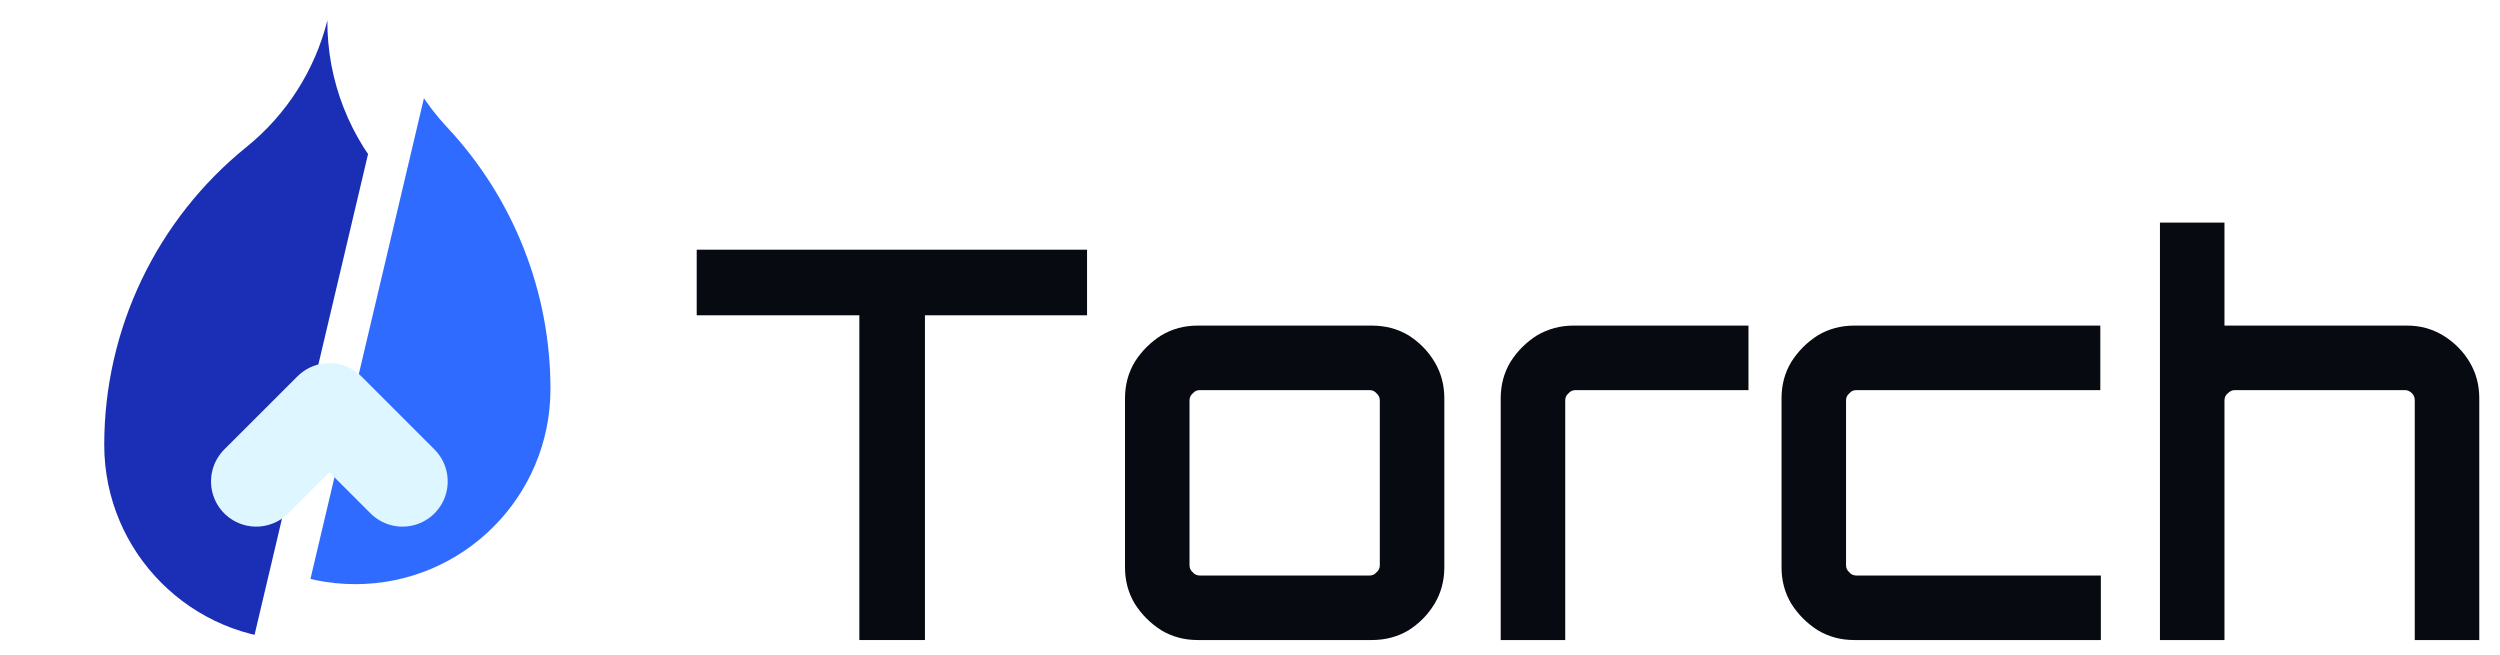
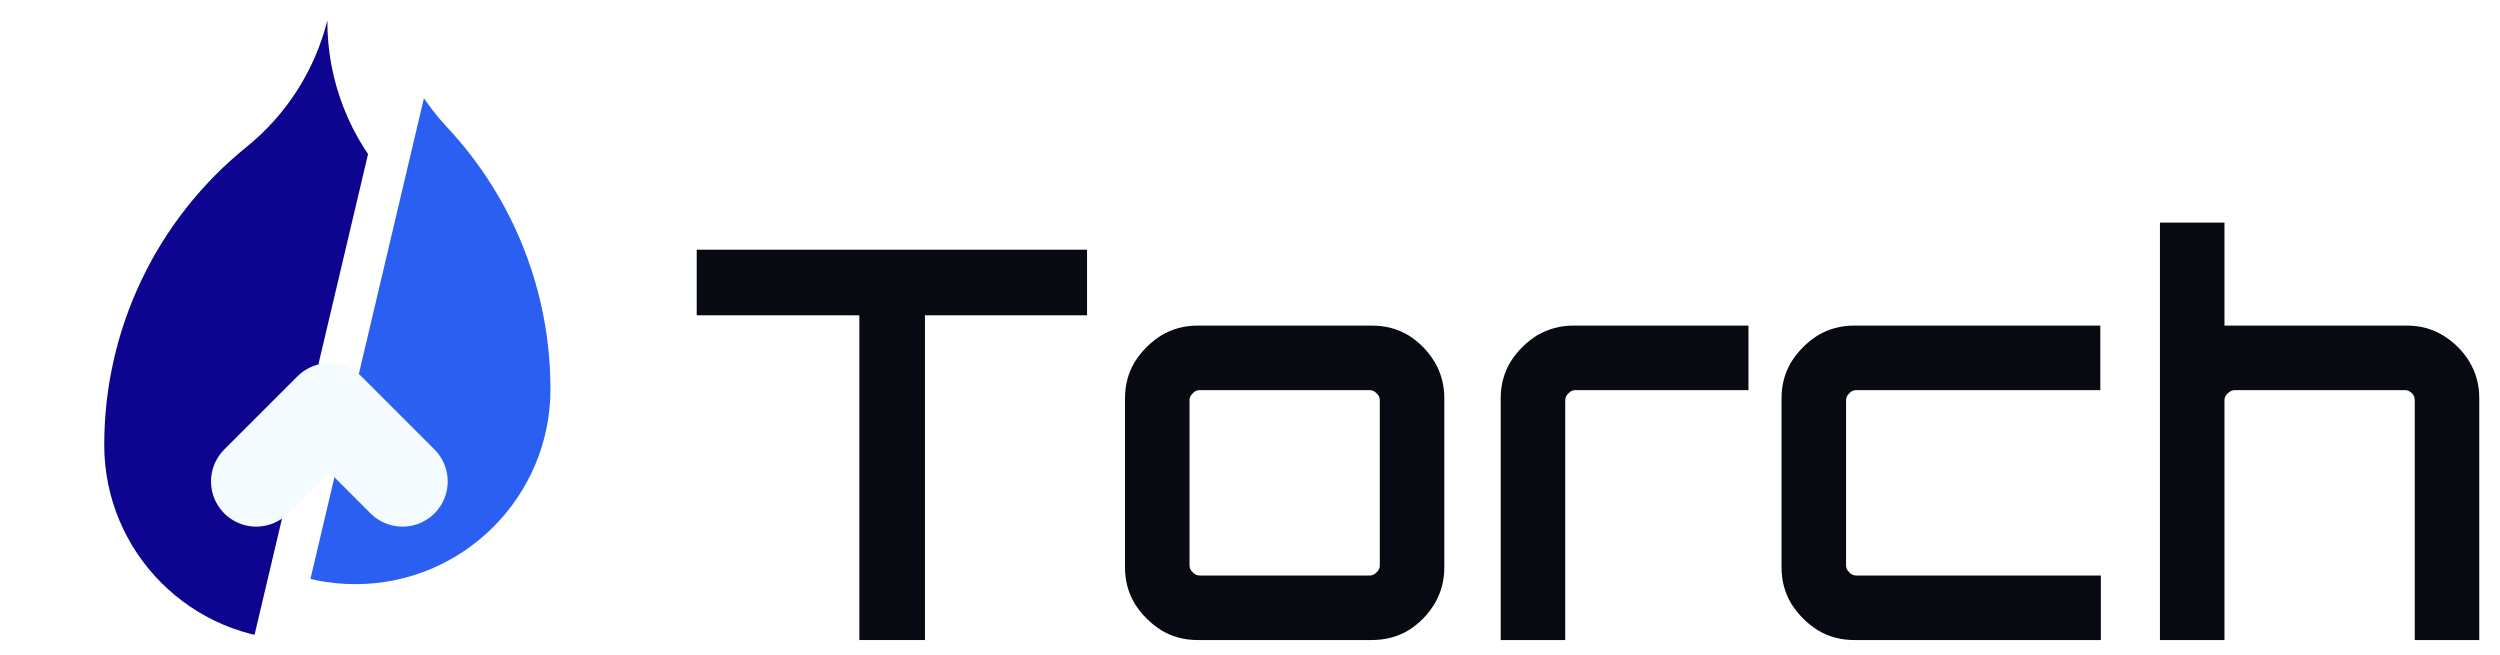
<svg xmlns="http://www.w3.org/2000/svg" viewBox="0 0 244.4 64" width="244.4" height="64" aria-hidden="true">
  <g transform="translate(29.27 2) scale(0.6057)">
    <defs>
      <clipPath id="l">
        <path d="M-400 -400H110.6L-78.26 400H-400Z" />
      </clipPath>
      <clipPath id="r">
        <path d="M400 -400H110.6L-78.26 400H400Z" />
      </clipPath>
    </defs>
-     <path clip-path="url(#l)" fill="#1A2FB5" d="M4.51 0A38.2 38.2 0 0 0 14.82 26.26A61.8 61.8 0 0 1 31.5 68.5A31.5 31.5 0 0 1 -31.5 68.5A61.8 61.8 0 0 1 -8.54 20.42A38.2 38.2 0 0 0 4.51 0Z" />
+     <path clip-path="url(#l)" fill="#0D048F" d="M4.51 0A38.2 38.2 0 0 0 14.82 26.26A61.8 61.8 0 0 1 31.5 68.5A31.5 31.5 0 0 1 -31.5 68.5A61.8 61.8 0 0 1 -8.54 20.42A38.2 38.2 0 0 0 4.51 0Z" />
    <g transform="translate(9.02 -9.02)">
-       <path clip-path="url(#r)" fill="#2F6BFF" d="M4.51 0A38.2 38.2 0 0 0 14.82 26.26A61.8 61.8 0 0 1 31.5 68.5A31.5 31.5 0 0 1 -31.5 68.5A61.8 61.8 0 0 1 -8.54 20.42A38.2 38.2 0 0 0 4.51 0Z" />
+       <path clip-path="url(#r)" fill="#2A5FF2" d="M4.51 0A38.2 38.2 0 0 0 14.82 26.26A61.8 61.8 0 0 1 31.5 68.5A31.5 31.5 0 0 1 -31.5 68.5A61.8 61.8 0 0 1 -8.54 20.42A38.2 38.2 0 0 0 4.51 0Z" />
    </g>
-     <path d="M-6.97 74.4L4.84 62.6L16.64 74.4" fill="none" stroke="#DDF6FF" stroke-width="14.59" stroke-linecap="round" stroke-linejoin="round" />
+     <path d="M-6.97 74.4L4.84 62.6L16.64 74.4" fill="none" stroke="#F4FBFF" stroke-width="14.59" stroke-linecap="round" stroke-linejoin="round" />
  </g>
  <g transform="translate(67.05 62.57) scale(0.053)" fill="#080A11">
    <path transform="translate(0 0)" d="M320 0V-599H20V-720H740V-599H441V0Z" />
    <path transform="translate(759 0)" d="M185 0Q148 0 118 -18Q88 -37 69 -67Q51 -97 51 -134V-446Q51 -483 69 -513Q88 -543 118 -562Q148 -580 185 -580H506Q544 -580 574 -562Q604 -543 622 -513Q640 -483 640 -446V-134Q640 -97 622 -67Q604 -37 574 -18Q544 0 506 0H185ZM189 -119H502Q510 -119 515 -125Q521 -130 521 -138V-442Q521 -450 515 -455Q510 -461 502 -461H189Q181 -461 176 -455Q170 -450 170 -442V-138Q170 -130 176 -125Q181 -119 189 -119Z" />
    <path transform="translate(1451 0)" d="M52 0V-446Q52 -483 70 -513Q89 -543 119 -562Q150 -580 186 -580H509V-461H190Q182 -461 177 -455Q171 -450 171 -442V0Z" />
    <path transform="translate(1970 0)" d="M185 0Q148 0 118 -18Q88 -37 69 -67Q51 -97 51 -134V-446Q51 -483 69 -513Q88 -543 118 -562Q148 -580 185 -580H639V-461H189Q181 -461 176 -455Q170 -450 170 -442V-138Q170 -130 176 -125Q181 -119 189 -119H640V0H185Z" />
    <path transform="translate(2665 0)" d="M54 0V-770H173V-580H510Q546 -580 576 -562Q607 -543 625 -513Q643 -483 643 -446V0H524V-442Q524 -450 519 -455Q513 -461 506 -461H192Q185 -461 179 -455Q173 -450 173 -442V0Z" />
  </g>
</svg>
